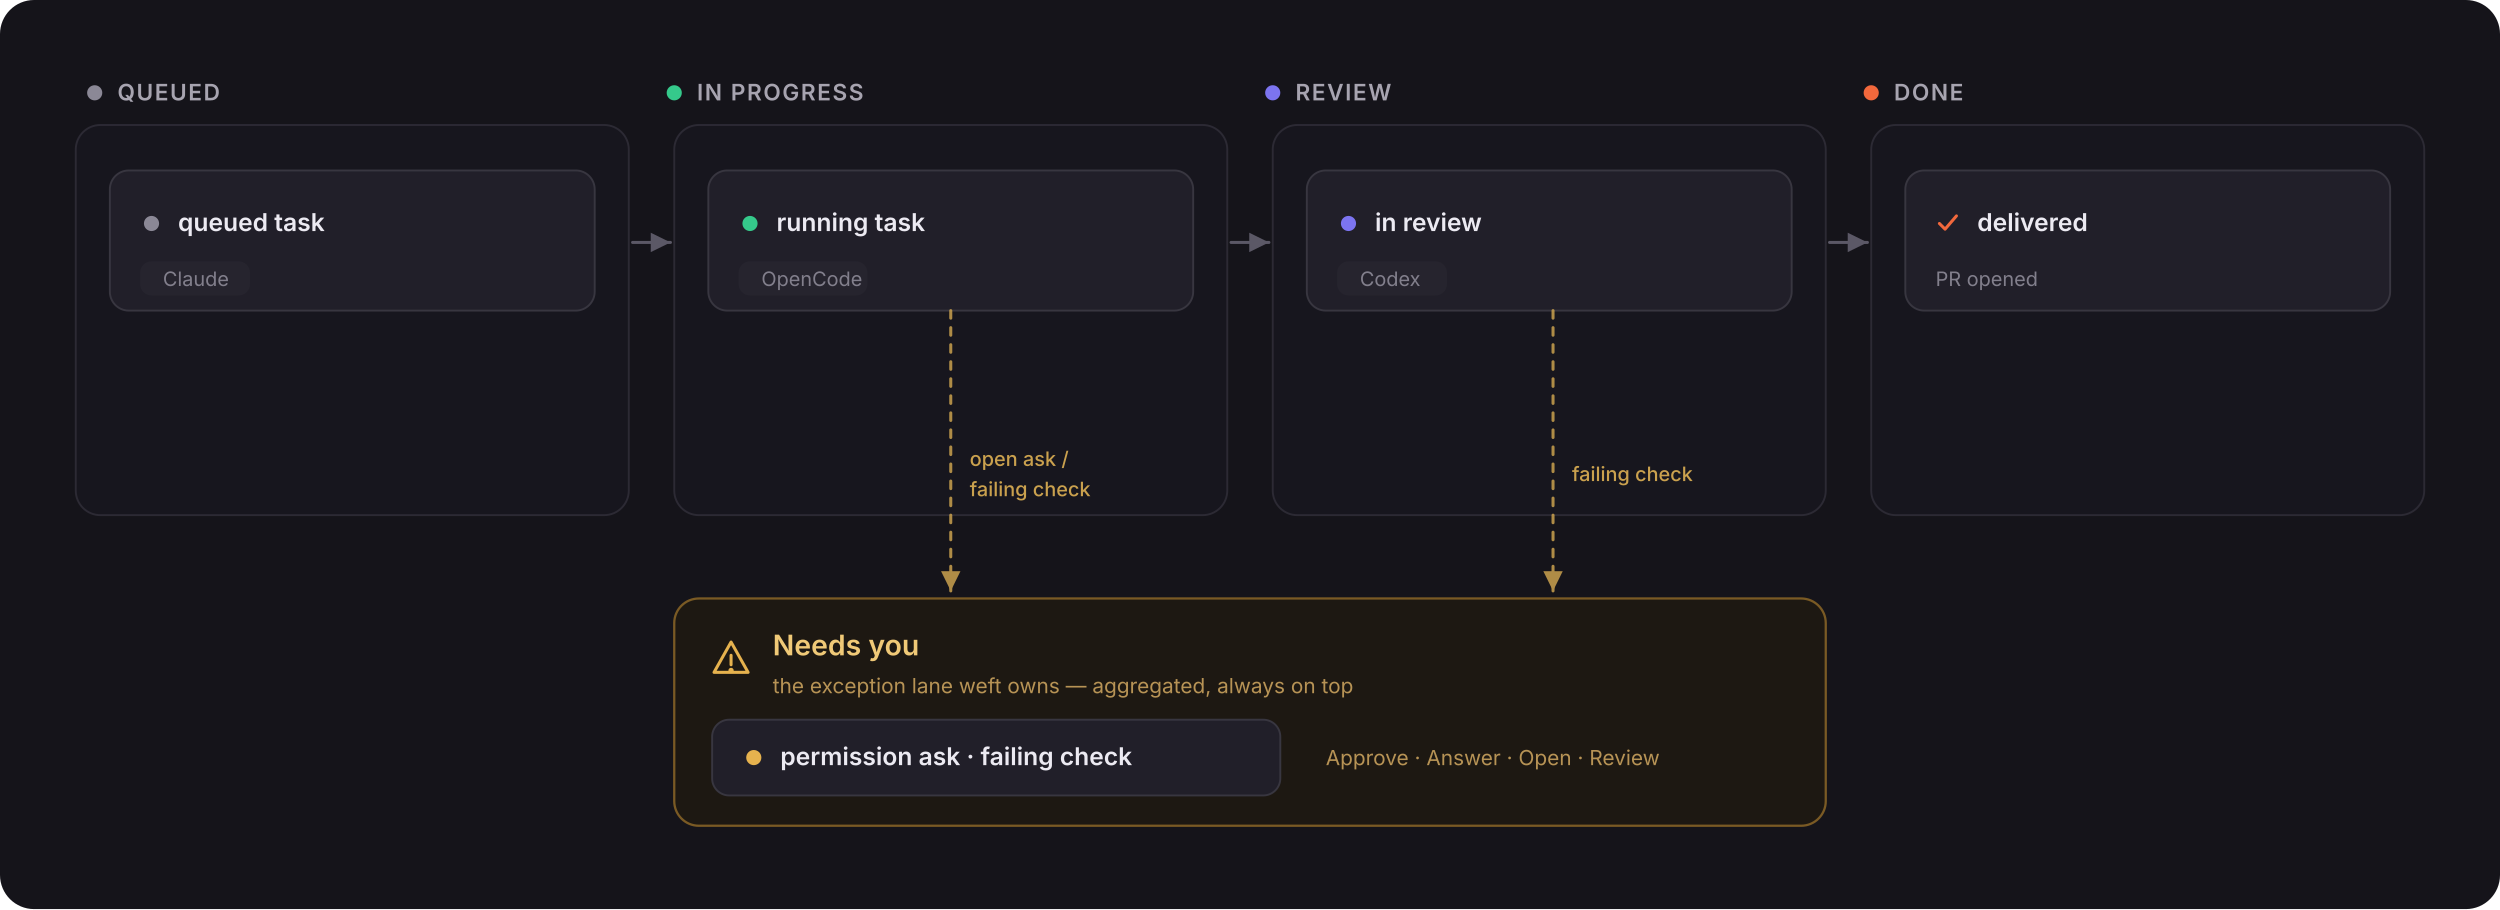
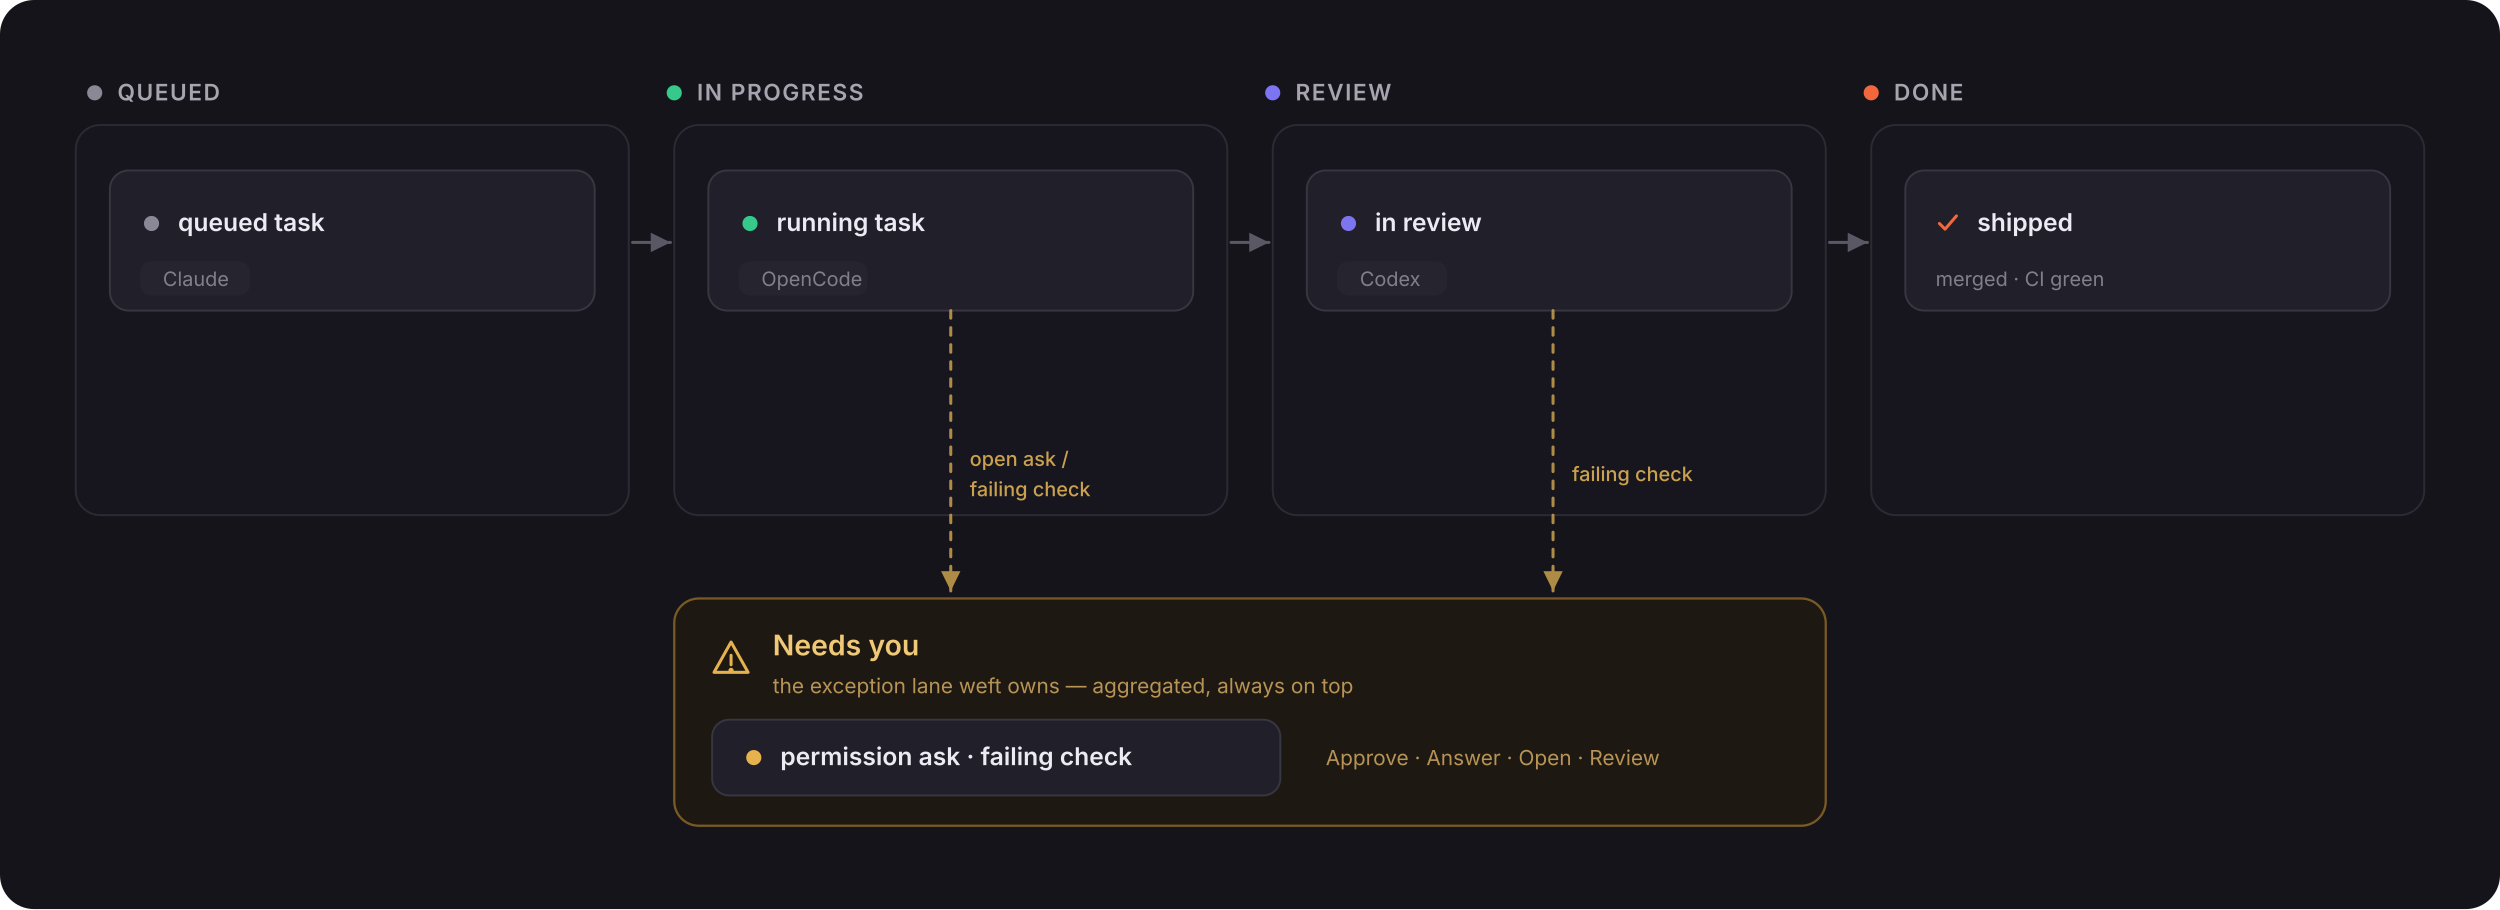
<svg xmlns="http://www.w3.org/2000/svg" viewBox="0 0 1320 480" font-family="'Inter','SF Pro Display',-apple-system,'Segoe UI','PingFang SC','Noto Sans CJK SC',sans-serif">
  <defs>
    <marker id="b4" markerWidth="9" markerHeight="9" refX="6.5" refY="3.2" orient="auto">
      <path d="M0,0 L6.5,3.2 L0,6.4 z" fill="#5b5866" />
    </marker>
    <marker id="b4a" markerWidth="9" markerHeight="9" refX="6.5" refY="3.2" orient="auto">
      <path d="M0,0 L6.5,3.2 L0,6.4 z" fill="#caa14e" />
    </marker>
    <style>
      .hd{font-size:12px;font-weight:600;letter-spacing:.8px}
      .lane{fill:#17161e;stroke:#2c2a34;stroke-width:1}
      .card{fill:#211f29;stroke:#383640;stroke-width:1}
      .cl{fill:#eceaf2;font-size:13px;font-weight:600}
      .tg{fill:#827f8c;font-size:10.5px}
      .gl{stroke-width:1.6;fill:none;stroke-linecap:round;stroke-linejoin:round}
      .nl{fill:#caa14e;font-size:10.5px;font-weight:500}
    </style>
  </defs>
  <rect x="0" y="0" width="1320" height="480" rx="18" fill="#15141a" />
  <path class="gl" d="M334,128 H354" stroke="#5b5866" marker-end="url(#b4)" />
  <path class="gl" d="M650,128 H670" stroke="#5b5866" marker-end="url(#b4)" />
  <path class="gl" d="M966,128 H986" stroke="#5b5866" marker-end="url(#b4)" />
  <circle cx="50" cy="49" r="4" fill="#8b8896" />
  <text class="hd" x="62" y="53" fill="#a7a4b0">QUEUED</text>
  <rect class="lane" x="40" y="66" width="292" height="206" rx="13" />
  <rect class="card" x="58" y="90" width="256" height="74" rx="10" />
  <circle cx="80" cy="118" r="4" fill="#8b8896" />
  <text class="cl" x="94" y="122">queued task</text>
  <rect x="58" y="138" width="256" height="0" />
  <rect x="74" y="138" width="58" height="18" rx="6" fill="#26242e" />
  <text class="tg" x="86" y="151">Claude</text>
  <circle cx="356" cy="49" r="4" fill="#35c98b" />
  <text class="hd" x="368" y="53" fill="#a7a4b0">IN PROGRESS</text>
  <rect class="lane" x="356" y="66" width="292" height="206" rx="13" />
  <rect class="card" x="374" y="90" width="256" height="74" rx="10" />
  <circle cx="396" cy="118" r="4" fill="#35c98b" />
  <text class="cl" x="410" y="122">running task</text>
  <rect x="390" y="138" width="68" height="18" rx="6" fill="#26242e" />
  <text class="tg" x="402" y="151">OpenCode</text>
  <circle cx="672" cy="49" r="4" fill="#7c74f0" />
  <text class="hd" x="684" y="53" fill="#a7a4b0">REVIEW</text>
  <rect class="lane" x="672" y="66" width="292" height="206" rx="13" />
  <rect class="card" x="690" y="90" width="256" height="74" rx="10" />
  <circle cx="712" cy="118" r="4" fill="#7c74f0" />
  <text class="cl" x="726" y="122">in review</text>
  <rect x="706" y="138" width="58" height="18" rx="6" fill="#26242e" />
  <text class="tg" x="718" y="151">Codex</text>
  <circle cx="988" cy="49" r="4" fill="#f2683c" />
  <text class="hd" x="1000" y="53" fill="#a7a4b0">DONE</text>
  <rect class="lane" x="988" y="66" width="292" height="206" rx="13" />
  <rect class="card" x="1006" y="90" width="256" height="74" rx="10" />
  <g class="gl" stroke="#f2683c">
    <path d="M1024,118 l3,3 l6,-7" />
  </g>
-   <text class="cl" x="1044" y="122">delivered</text>
-   <text class="tg" x="1022" y="151">PR opened</text>
+   <text class="cl" x="1044" y="122">shipped</text>
+   <text class="tg" x="1022" y="151">merged · CI green</text>
  <path class="gl" d="M502,164 V312" stroke="#caa14e" stroke-dasharray="4 5" opacity=".85" marker-end="url(#b4a)" />
  <text class="nl" x="512" y="246">open ask /</text>
  <text class="nl" x="512" y="262">failing check</text>
  <path class="gl" d="M820,164 V312" stroke="#caa14e" stroke-dasharray="4 5" opacity=".85" marker-end="url(#b4a)" />
  <text class="nl" x="830" y="254">failing check</text>
  <rect x="356" y="316" width="608" height="120" rx="13" fill="#1d1812" stroke="#7a5a24" stroke-width="1.2" />
  <g class="gl" stroke="#e6b24e" transform="translate(386,348)">
    <path d="M0,-9 L9,7 H-9 Z" />
    <path d="M0,-2 v5" />
    <circle cx="0" cy="6" r="0.6" fill="#e6b24e" />
  </g>
  <text x="408" y="346" fill="#f0c977" font-size="15" font-weight="600">Needs you</text>
  <text x="408" y="366" fill="#b79355" font-size="11">the exception lane weft owns — aggregated, always on top</text>
  <rect class="card" x="376" y="380" width="300" height="40" rx="9" fill="#241d12" stroke="#5a461f" />
  <circle cx="398" cy="400" r="4" fill="#e6b24e" />
  <text class="cl" x="412" y="404" fill="#f0e6cf" font-size="12.5">permission ask · failing check</text>
  <text x="700" y="404" fill="#b79355" font-size="11">Approve · Answer · Open · Review</text>
</svg>
